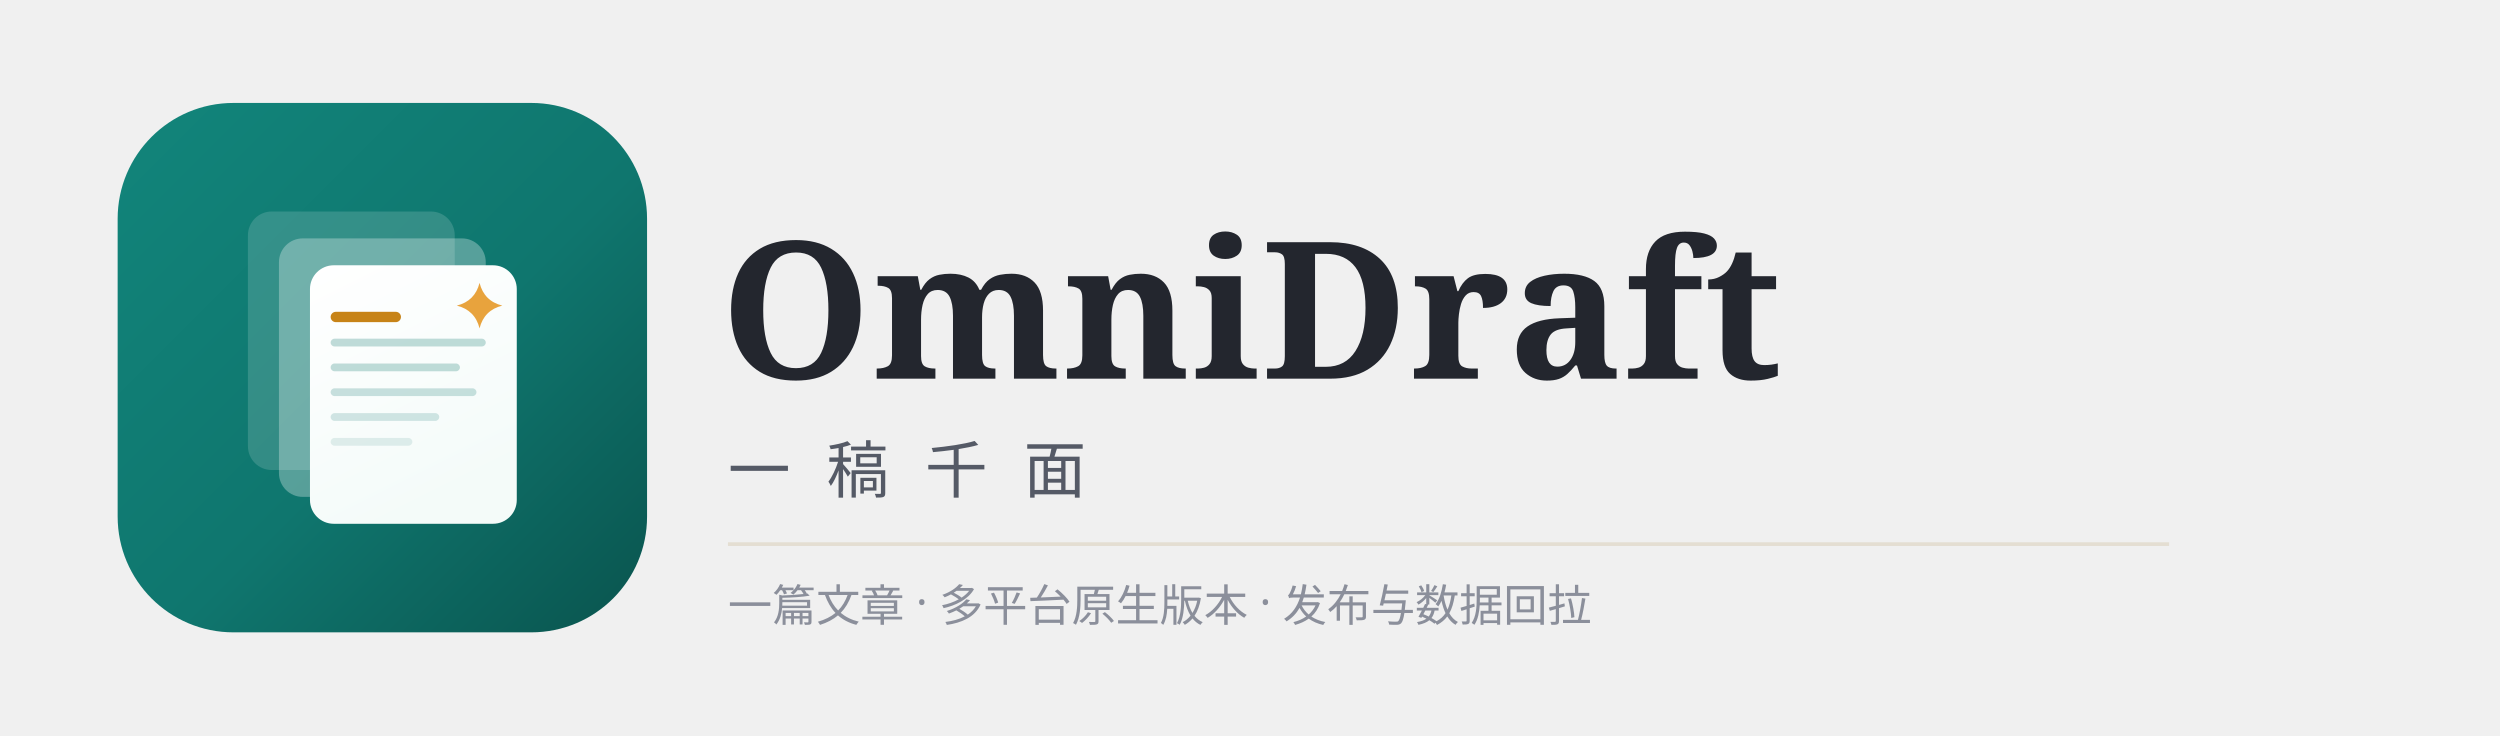
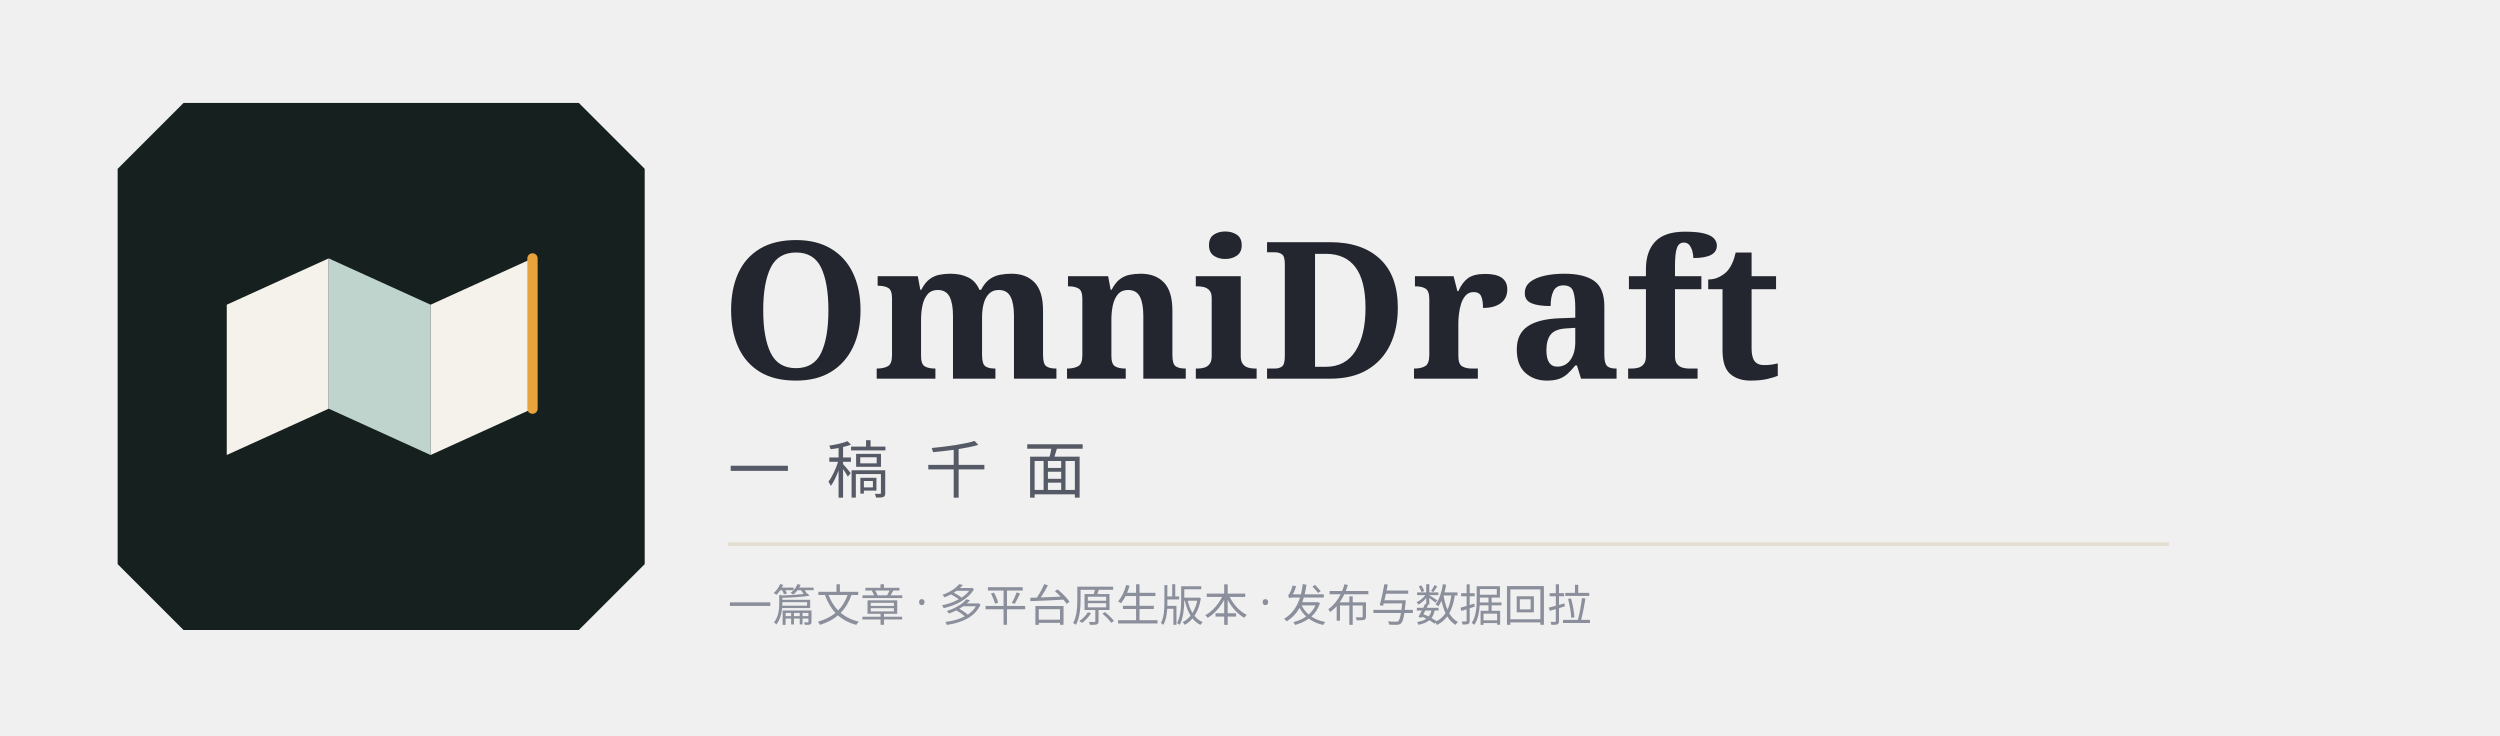
- <svg xmlns="http://www.w3.org/2000/svg" viewBox="0 0 1360 400" width="1360" height="400" role="img" aria-label="一稿千面 OmniDraft 横版标志">
-   <defs>
-     <linearGradient id="bg2" x1="0" y1="0" x2="1" y2="1">
-       <stop offset="0" stop-color="#12857B" />
-       <stop offset="0.55" stop-color="#0F766E" />
-       <stop offset="1" stop-color="#0A544E" />
-     </linearGradient>
-     <linearGradient id="paper2" x1="0" y1="0" x2="0.4" y2="1">
-       <stop offset="0" stop-color="#FFFFFF" />
-       <stop offset="1" stop-color="#F4FBF9" />
-     </linearGradient>
-   </defs>
-   <g transform="translate(64 56) scale(0.28125)">
-     <rect width="1024" height="1024" rx="224" fill="url(#bg2)" />
-     <rect x="252" y="210" width="400" height="500" rx="46" fill="#FFFFFF" opacity="0.15" />
-     <rect x="312" y="262" width="400" height="500" rx="46" fill="#FFFFFF" opacity="0.3" />
-     <rect x="372" y="314" width="400" height="500" rx="46" fill="url(#paper2)" />
-     <rect x="412" y="404" width="136" height="20" rx="10" fill="#C27803" opacity="0.92" />
-     <rect x="412" y="456" width="300" height="15" rx="7.5" fill="#0F766E" opacity="0.26" />
-     <rect x="412" y="504" width="250" height="15" rx="7.5" fill="#0F766E" opacity="0.26" />
-     <rect x="412" y="552" width="282" height="15" rx="7.5" fill="#0F766E" opacity="0.22" />
-     <rect x="412" y="600" width="210" height="15" rx="7.5" fill="#0F766E" opacity="0.18" />
-     <rect x="412" y="648" width="158" height="15" rx="7.5" fill="#0F766E" opacity="0.12" />
-     <path d="M700 348 Q708.8 383.2 744 392 Q708.8 400.8 700 436 Q691.2 400.8 656 392 Q691.2 383.2 700 348 Z" fill="#E8A33D" />
+ <svg xmlns="http://www.w3.org/2000/svg" viewBox="0 0 1360 400" width="1360" height="400" role="img" aria-label="OmniDraft 一稿千面 横版标志">
+   <g transform="translate(64 56) scale(0.28)">
+     <path d="M128 0 H896 L1024 128 V896 L896 1024 H128 L0 896 V128 Z" fill="#16211F" />
+     <path d="M212 392 L410 302 L410 594 L212 684 Z" fill="#F5F2EB" />
+     <path d="M410 302 L608 392 L608 684 L410 594 Z" fill="#BFD4CD" />
+     <path d="M608 392 L806 302 L806 594 L608 684 Z" fill="#F5F2EB" />
+     <path d="M806 302 L806 594" stroke="#E8A33D" stroke-width="20" stroke-linecap="round" />
  </g>
  <g font-family="'Noto Serif SC','Source Han Serif SC','Songti SC',Georgia,serif">
    <text x="392" y="206" font-size="104" font-weight="700" fill="#23262E" letter-spacing="1">OmniDraft</text>
    <text x="396" y="268" font-size="34" fill="#555A66" letter-spacing="6" font-family="'PingFang SC','Microsoft YaHei',sans-serif">一 稿 千 面</text>
    <line x1="396" y1="296" x2="1180" y2="296" stroke="#E4DED2" stroke-width="2" />
    <text x="396" y="338" font-size="24" fill="#8B8F9B" font-family="'PingFang SC','Microsoft YaHei',sans-serif">一篇文章 · 多平台原生版本 · 发布与数据回拉</text>
  </g>
</svg>
